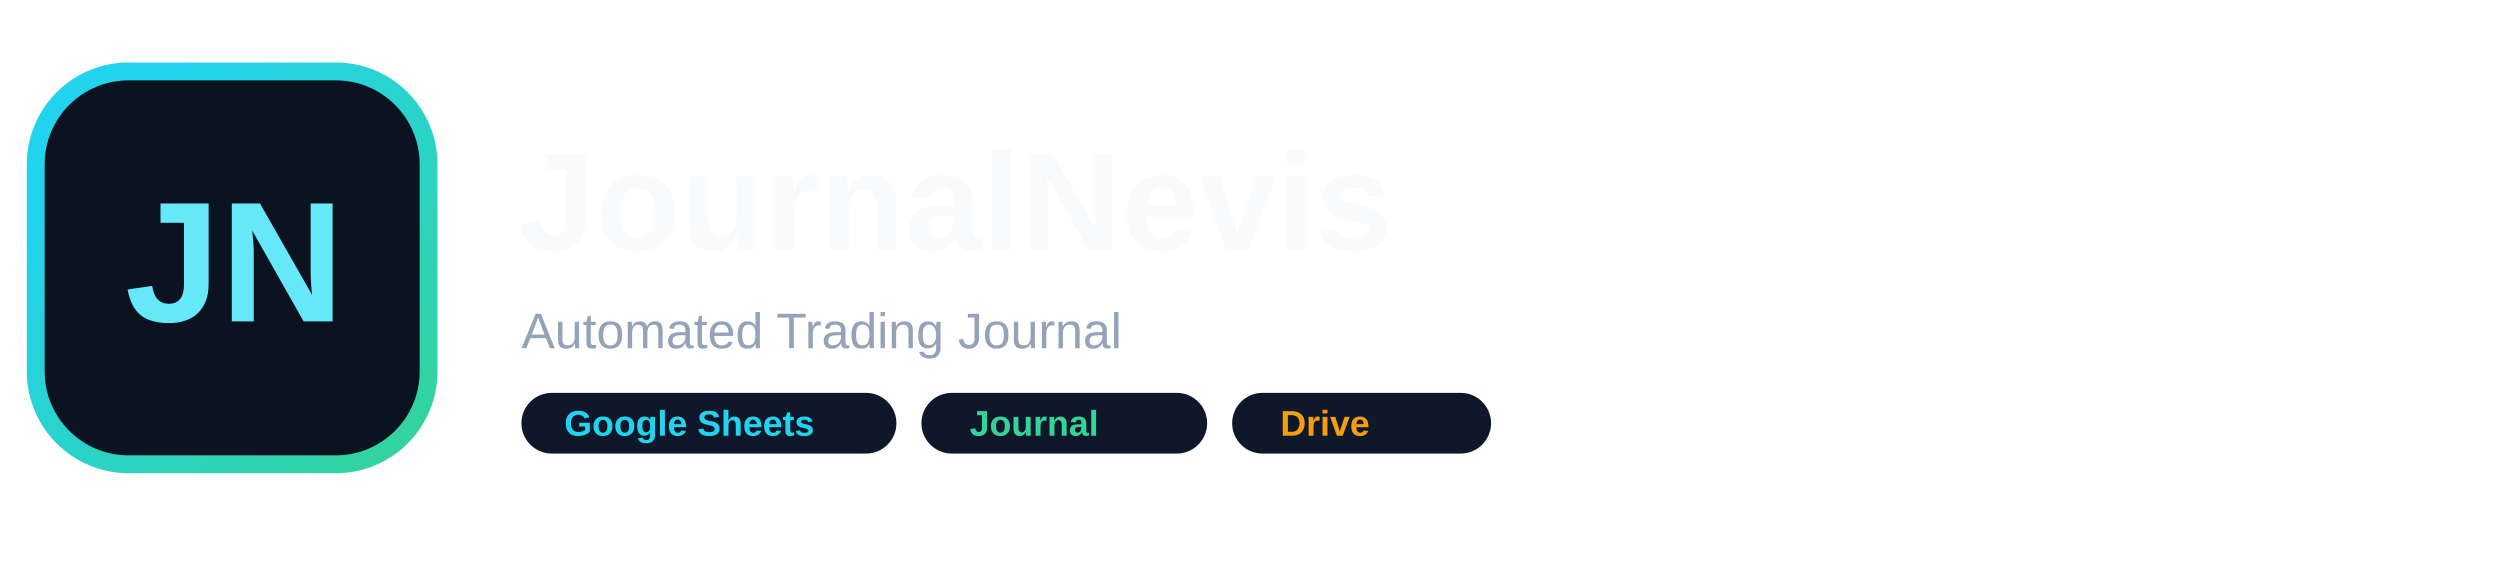
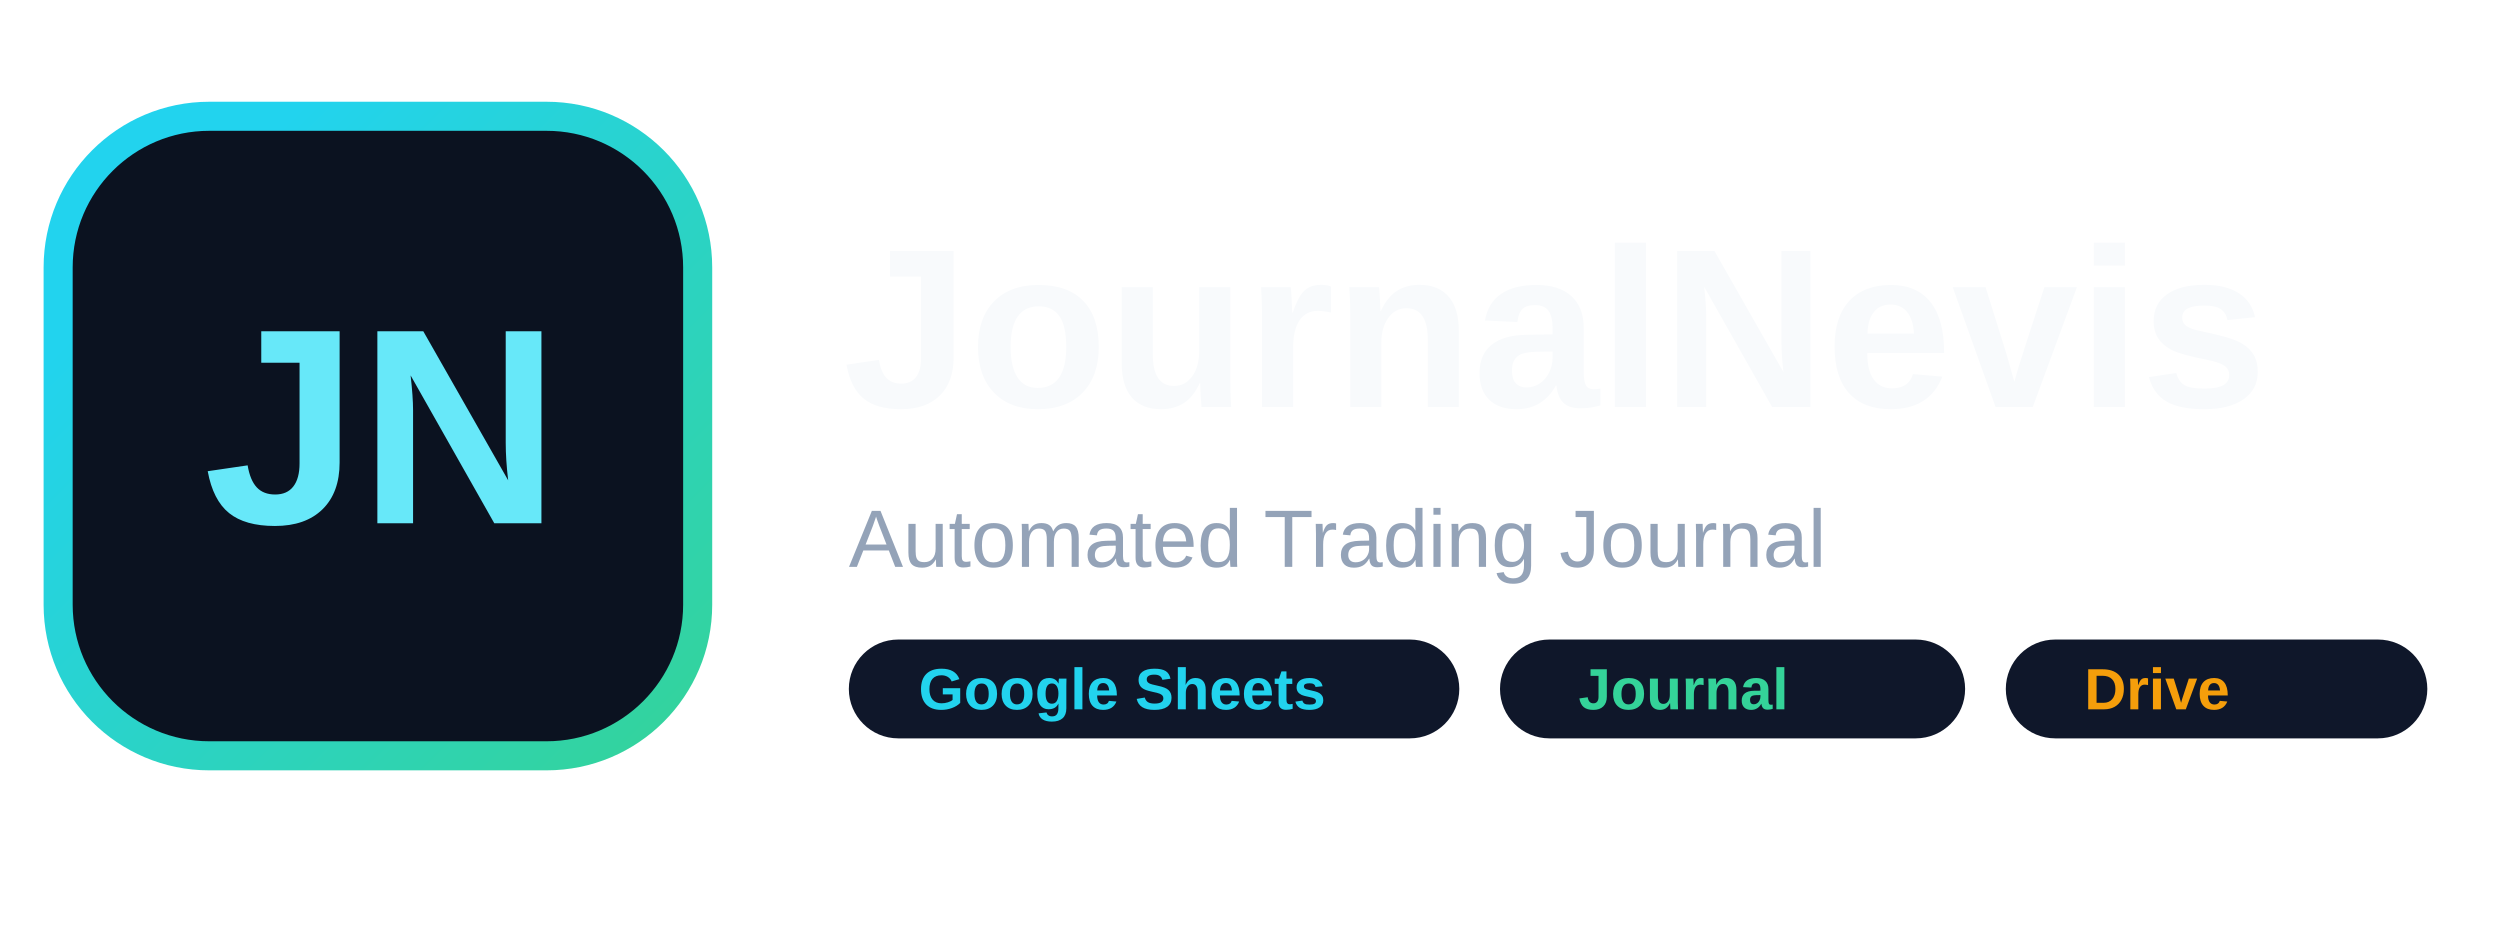
- <svg xmlns="http://www.w3.org/2000/svg" width="1400" height="320" viewBox="0 0 1400 320" fill="none">
+ <svg xmlns="http://www.w3.org/2000/svg" width="860" height="320" viewBox="0 0 860 320" fill="none">
  <defs>
    <linearGradient id="jnWordGrad" x1="70" y1="70" x2="250" y2="250" gradientUnits="userSpaceOnUse">
      <stop stop-color="#22D3EE" />
      <stop offset="1" stop-color="#34D399" />
    </linearGradient>
  </defs>
  <rect x="20" y="40" width="220" height="220" rx="52" fill="#0B1220" />
  <rect x="20" y="40" width="220" height="220" rx="52" stroke="url(#jnWordGrad)" stroke-width="10" />
  <text x="70" y="180" font-family="Segoe UI, Arial, sans-serif" font-size="96" font-weight="700" fill="#67E8F9">JN</text>
  <text x="290" y="140" font-family="Segoe UI, Arial, sans-serif" font-size="78" font-weight="700" fill="#F8FAFC">JournalNevis</text>
  <text x="292" y="195" font-family="Segoe UI, Arial, sans-serif" font-size="28" font-weight="500" fill="#94A3B8">Automated Trading Journal</text>
  <rect x="292" y="220" width="210" height="34" rx="17" fill="#0F172A" />
  <text x="316" y="244" font-family="Segoe UI, Arial, sans-serif" font-size="20" font-weight="700" fill="#22D3EE">Google Sheets</text>
  <rect x="516" y="220" width="160" height="34" rx="17" fill="#0F172A" />
  <text x="543" y="244" font-family="Segoe UI, Arial, sans-serif" font-size="20" font-weight="700" fill="#34D399">Journal</text>
  <rect x="690" y="220" width="145" height="34" rx="17" fill="#0F172A" />
  <text x="717" y="244" font-family="Segoe UI, Arial, sans-serif" font-size="20" font-weight="700" fill="#F59E0B">Drive</text>
</svg>
